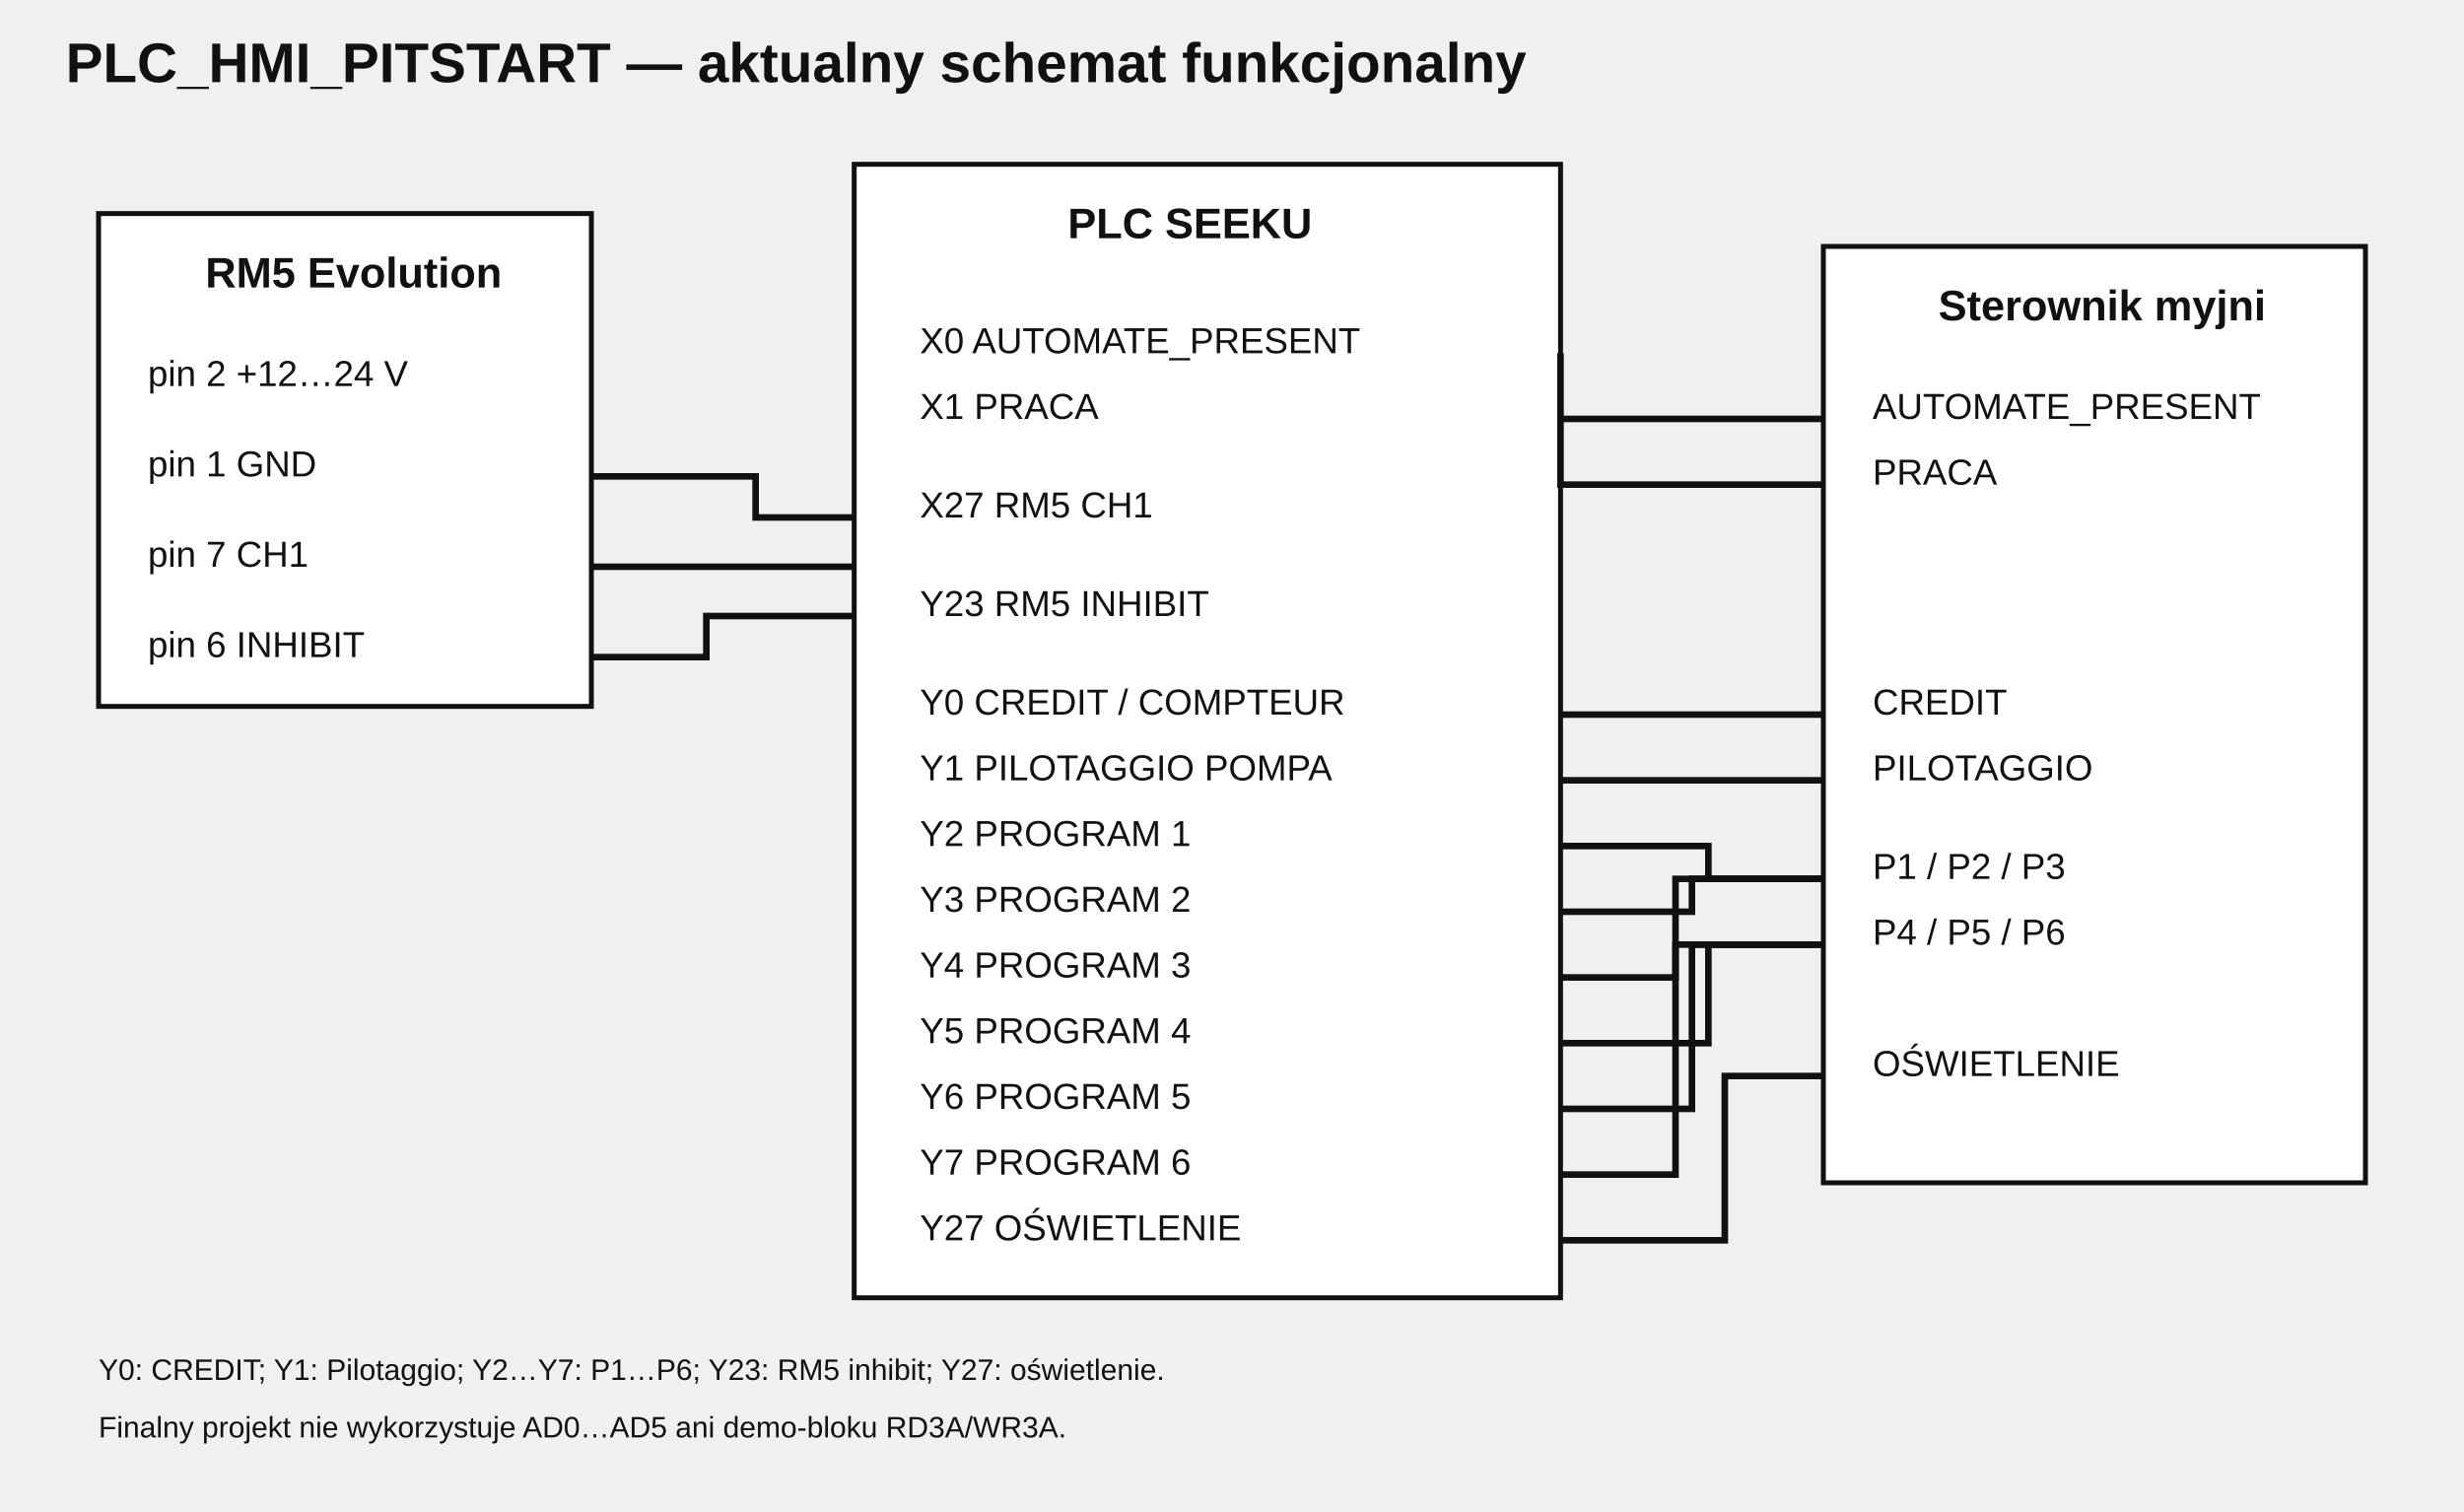
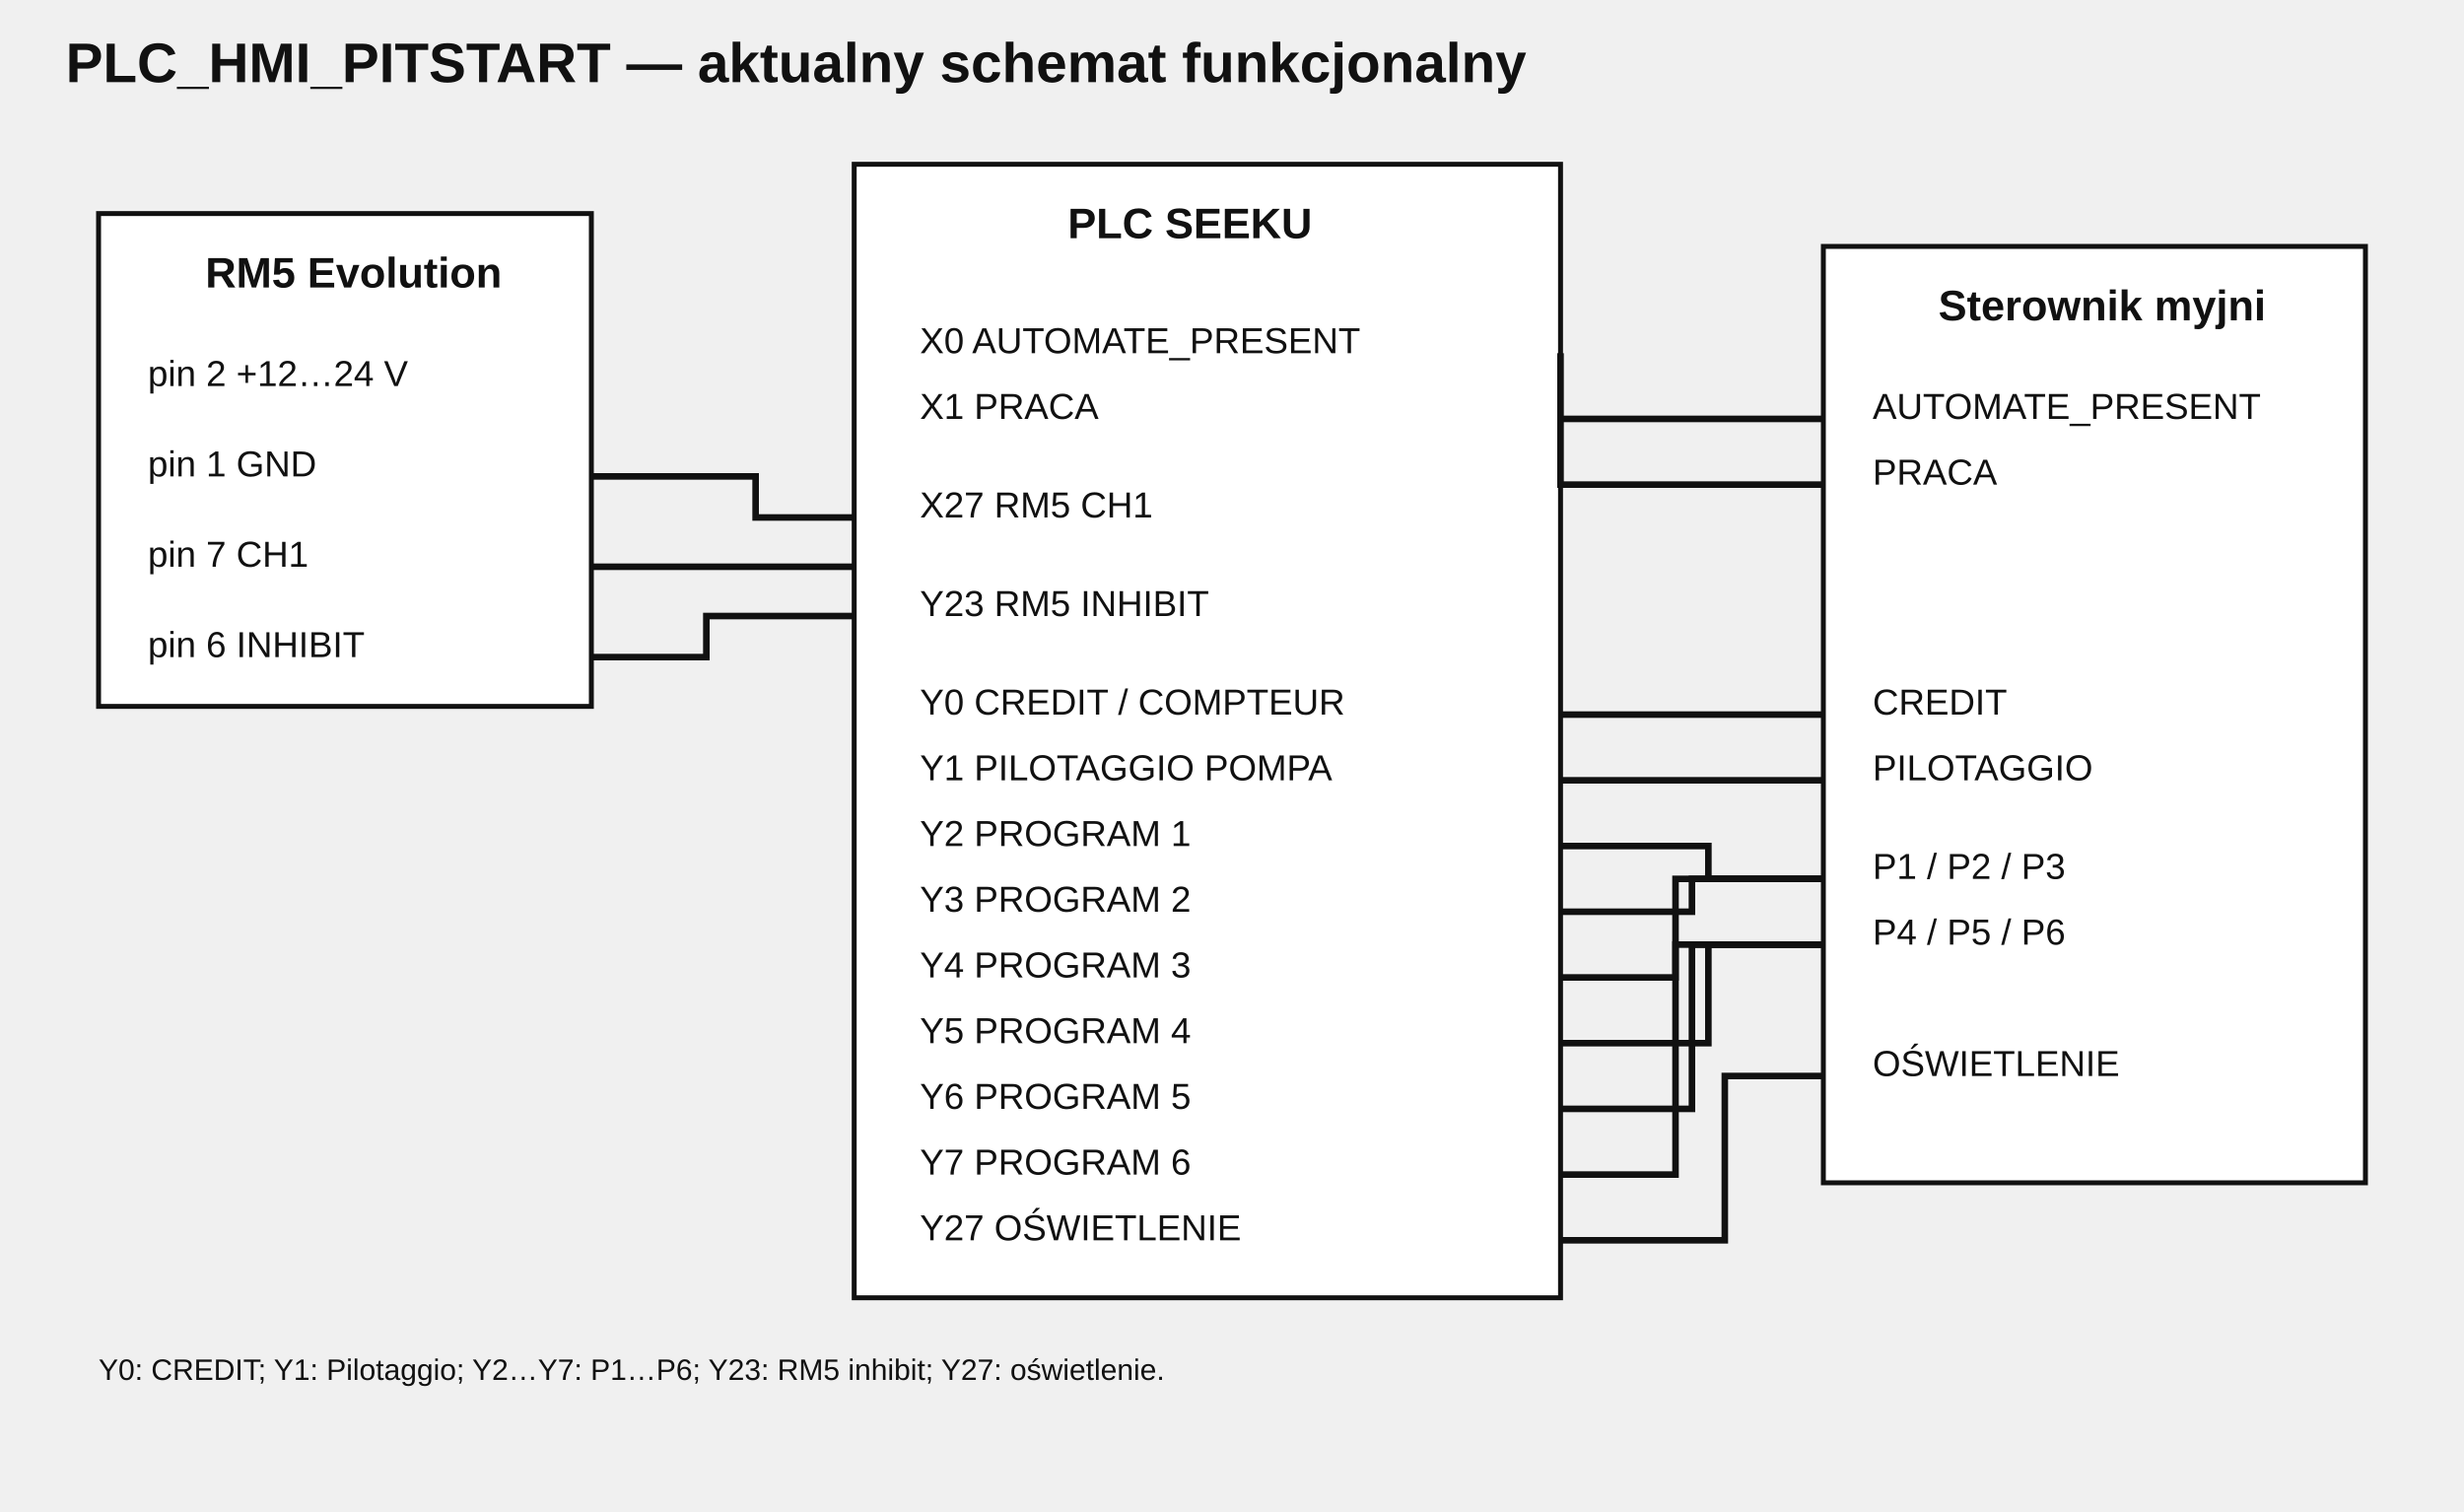
<svg xmlns="http://www.w3.org/2000/svg" width="1500" height="920" viewBox="0 0 1500 920">
  <style>
text{font-family:Arial,sans-serif;font-size:22px;fill:#111}.title{font-size:34px;font-weight:bold}.h{font-size:26px;font-weight:bold}.box{fill:#fff;stroke:#111;stroke-width:3}.line{stroke:#111;stroke-width:4;fill:none}.note{font-size:18px}
</style>
  <text x="40" y="50" class="title">PLC_HMI_PITSTART — aktualny schemat funkcjonalny</text>
  <rect x="60" y="130" width="300" height="300" class="box" />
  <text x="125" y="175" class="h">RM5 Evolution</text>
  <text x="90" y="235">pin 2  +12…24 V</text>
  <text x="90" y="290">pin 1  GND</text>
  <text x="90" y="345">pin 7  CH1</text>
  <text x="90" y="400">pin 6  INHIBIT</text>
  <rect x="520" y="100" width="430" height="690" class="box" />
  <text x="650" y="145" class="h">PLC SEEKU</text>
  <text x="560" y="215">X0  AUTOMATE_PRESENT</text>
  <text x="560" y="255">X1  PRACA</text>
  <text x="560" y="315">X27 RM5 CH1</text>
  <text x="560" y="375">Y23 RM5 INHIBIT</text>
  <text x="560" y="435">Y0  CREDIT / COMPTEUR</text>
  <text x="560" y="475">Y1  PILOTAGGIO POMPA</text>
  <text x="560" y="515">Y2  PROGRAM 1</text>
  <text x="560" y="555">Y3  PROGRAM 2</text>
  <text x="560" y="595">Y4  PROGRAM 3</text>
  <text x="560" y="635">Y5  PROGRAM 4</text>
  <text x="560" y="675">Y6  PROGRAM 5</text>
  <text x="560" y="715">Y7  PROGRAM 6</text>
  <text x="560" y="755">Y27 OŚWIETLENIE</text>
  <rect x="1110" y="150" width="330" height="570" class="box" />
  <text x="1180" y="195" class="h">Sterownik myjni</text>
  <text x="1140" y="255">AUTOMATE_PRESENT</text>
  <text x="1140" y="295">PRACA</text>
  <text x="1140" y="435">CREDIT</text>
  <text x="1140" y="475">PILOTAGGIO</text>
  <text x="1140" y="535">P1 / P2 / P3</text>
  <text x="1140" y="575">P4 / P5 / P6</text>
  <text x="1140" y="655">OŚWIETLENIE</text>
  <path d="M360 290 H460 V315 H520" class="line" />
  <path d="M360 345 H520" class="line" />
  <path d="M520 375 H430 V400 H360" class="line" />
  <path d="M1110 255 H950 V215" class="line" />
  <path d="M1110 295 H950 V255" class="line" />
  <path d="M950 435 H1110" class="line" />
  <path d="M950 475 H1110" class="line" />
  <path d="M950 515 H1040 V535 H1110" class="line" />
  <path d="M950 555 H1030 V535 H1110" class="line" />
  <path d="M950 595 H1020 V535 H1110" class="line" />
  <path d="M950 635 H1040 V575 H1110" class="line" />
  <path d="M950 675 H1030 V575 H1110" class="line" />
  <path d="M950 715 H1020 V575 H1110" class="line" />
  <path d="M950 755 H1050 V655 H1110" class="line" />
  <text x="60" y="840" class="note">Y0: CREDIT; Y1: Pilotaggio; Y2…Y7: P1…P6; Y23: RM5 inhibit; Y27: oświetlenie.</text>
-   <text x="60" y="875" class="note">Finalny projekt nie wykorzystuje AD0…AD5 ani demo-bloku RD3A/WR3A.</text>
</svg>
